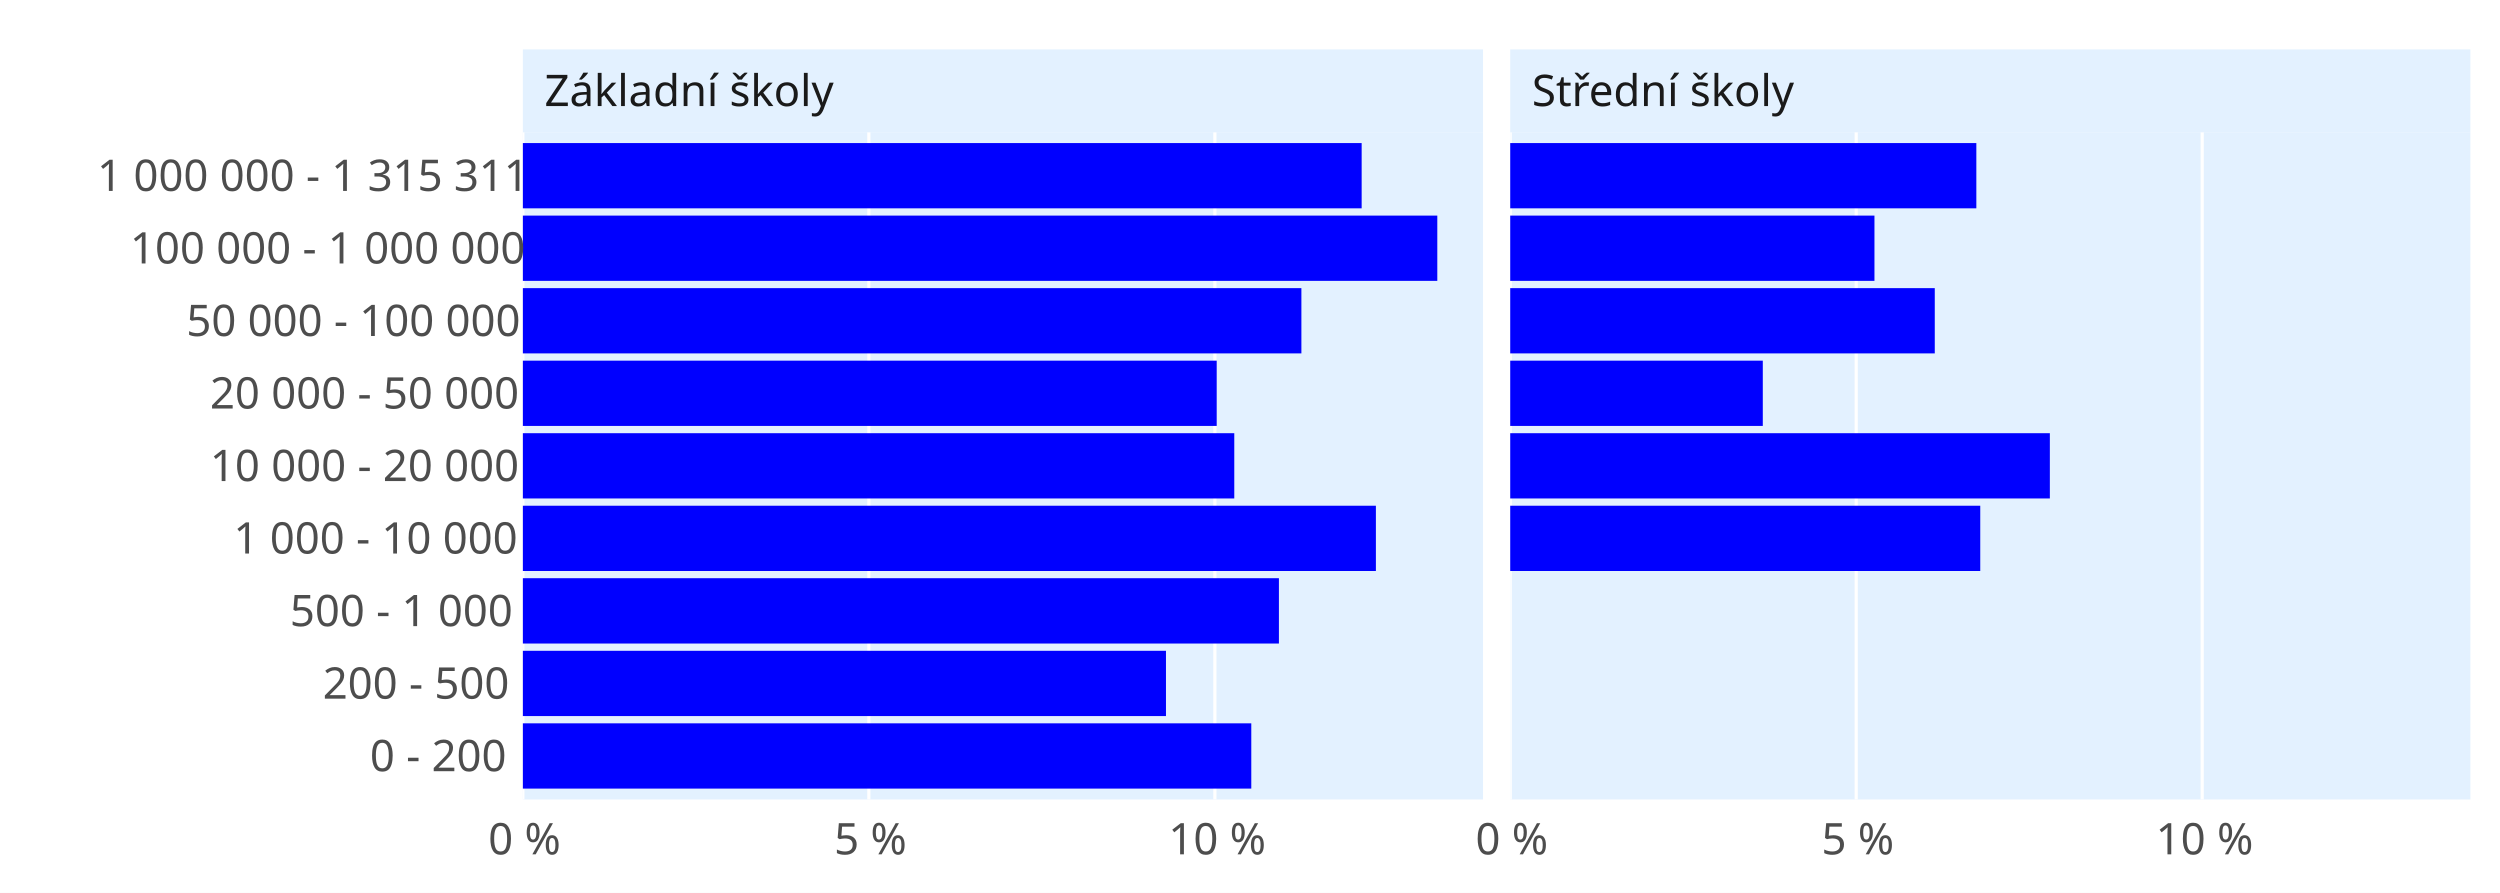
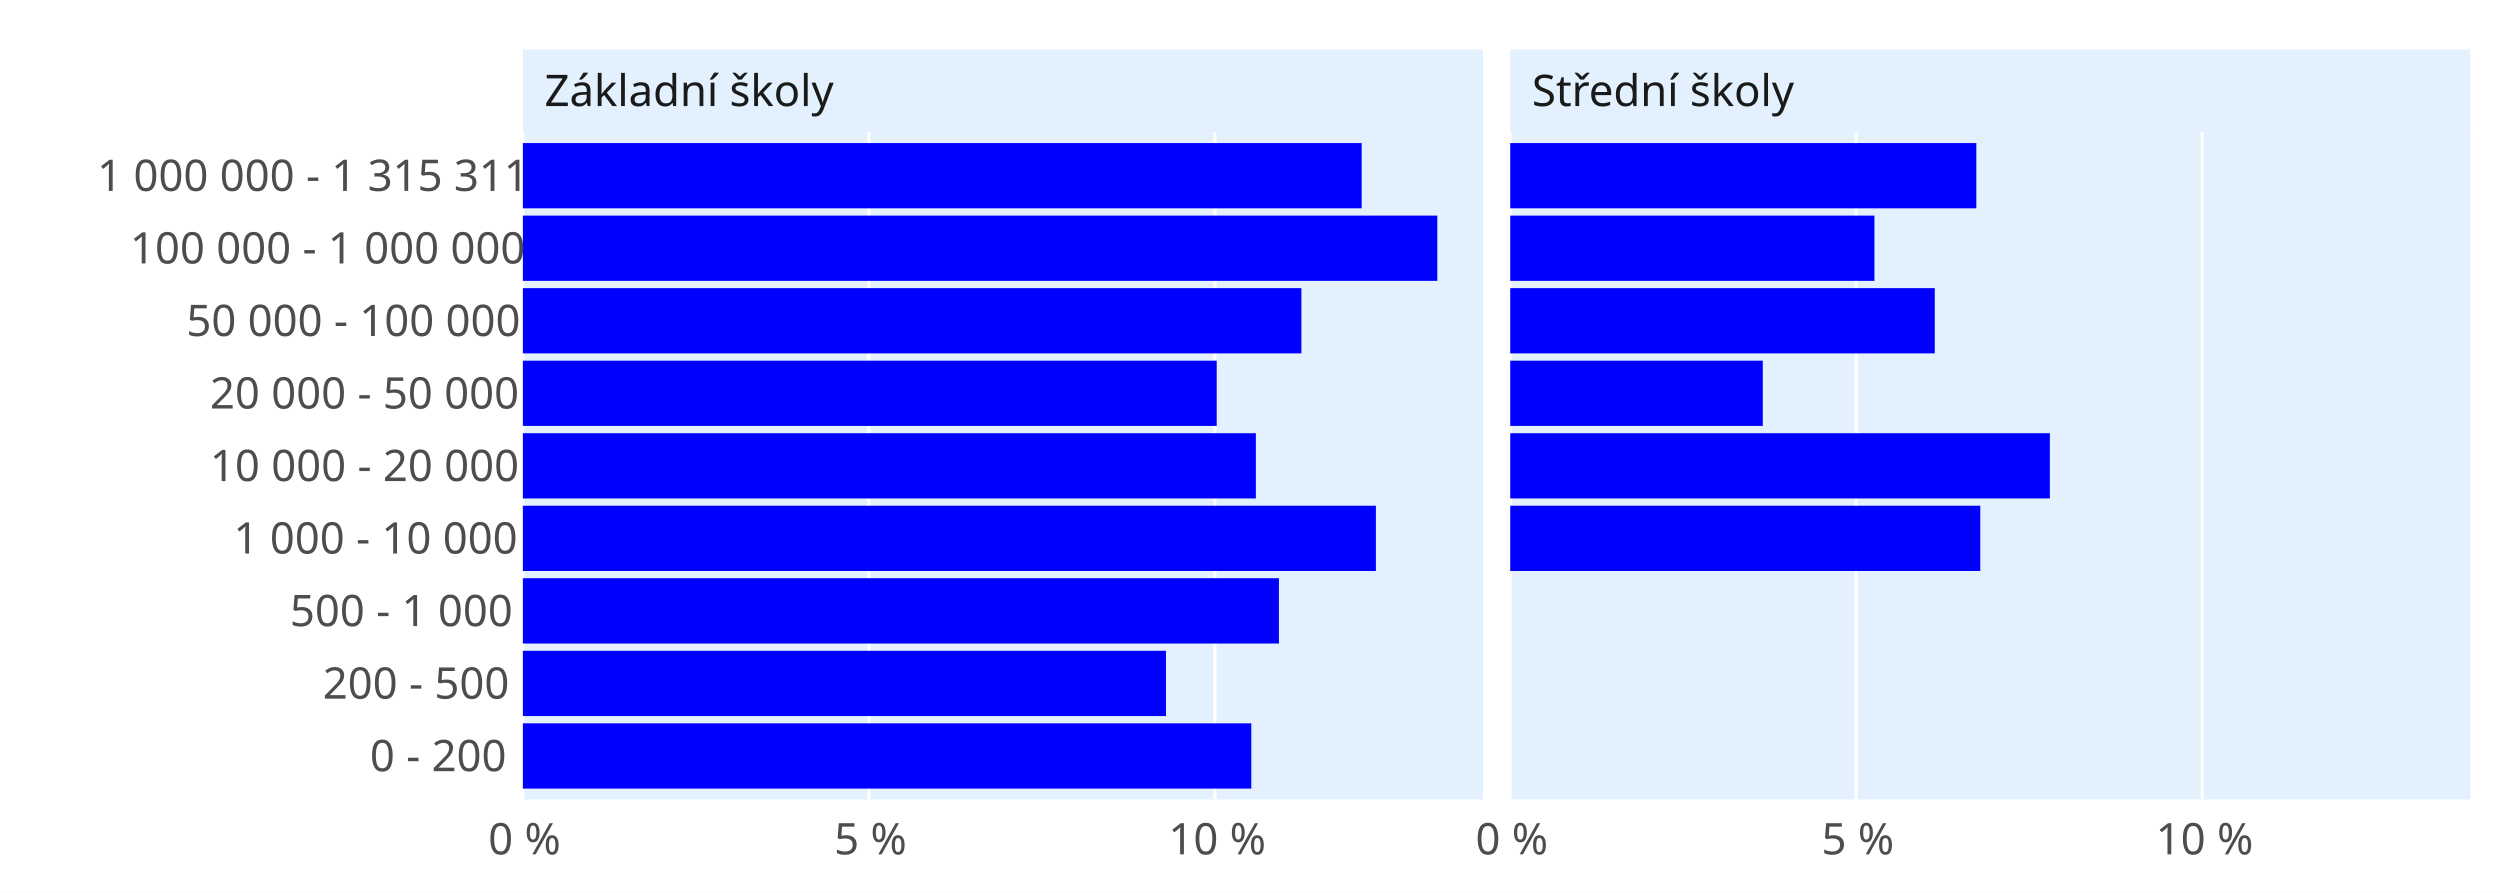
<svg xmlns="http://www.w3.org/2000/svg" viewBox="0 0 504.00 180.00">
  <defs>
    <style type="text/css">
    line, polyline, polygon, path, rect, circle {
      fill: none;
      stroke: #000000;
      stroke-linecap: round;
      stroke-linejoin: round;
      stroke-miterlimit: 10.00;
    }
  </style>
  </defs>
  <rect width="100%" height="100%" style="stroke: none; fill: #FFFFFF;" />
  <defs>
    <clipPath id="cpMTA1LjQxfDI5OC45OHwxNjEuMTd8MjYuNjU=">
      <rect x="105.41" y="26.65" width="193.57" height="134.52" />
    </clipPath>
  </defs>
  <rect x="105.41" y="26.65" width="193.57" height="134.52" style="stroke-width: 1.07; stroke: none; fill: #E3F1FF;" clip-path="url(#cpMTA1LjQxfDI5OC45OHwxNjEuMTd8MjYuNjU=)" />
  <polyline points="105.41,161.17 105.41,26.65 " style="stroke-width: 0.64; stroke: #FFFFFF; stroke-linecap: butt;" clip-path="url(#cpMTA1LjQxfDI5OC45OHwxNjEuMTd8MjYuNjU=)" />
  <polyline points="175.16,161.17 175.16,26.65 " style="stroke-width: 0.64; stroke: #FFFFFF; stroke-linecap: butt;" clip-path="url(#cpMTA1LjQxfDI5OC45OHwxNjEuMTd8MjYuNjU=)" />
  <polyline points="244.92,161.17 244.92,26.65 " style="stroke-width: 0.64; stroke: #FFFFFF; stroke-linecap: butt;" clip-path="url(#cpMTA1LjQxfDI5OC45OHwxNjEuMTd8MjYuNjU=)" />
  <rect x="105.41" y="145.82" width="146.85" height="13.16" style="stroke-width: 1.07; stroke: none; stroke-linecap: square; stroke-linejoin: miter; fill: #0000FF;" clip-path="url(#cpMTA1LjQxfDI5OC45OHwxNjEuMTd8MjYuNjU=)" />
  <rect x="105.41" y="131.20" width="129.65" height="13.16" style="stroke-width: 1.07; stroke: none; stroke-linecap: square; stroke-linejoin: miter; fill: #0000FF;" clip-path="url(#cpMTA1LjQxfDI5OC45OHwxNjEuMTd8MjYuNjU=)" />
  <rect x="105.41" y="116.57" width="152.42" height="13.16" style="stroke-width: 1.07; stroke: none; stroke-linecap: square; stroke-linejoin: miter; fill: #0000FF;" clip-path="url(#cpMTA1LjQxfDI5OC45OHwxNjEuMTd8MjYuNjU=)" />
  <rect x="105.41" y="101.95" width="171.97" height="13.16" style="stroke-width: 1.07; stroke: none; stroke-linecap: square; stroke-linejoin: miter; fill: #0000FF;" clip-path="url(#cpMTA1LjQxfDI5OC45OHwxNjEuMTd8MjYuNjU=)" />
-   <rect x="105.41" y="87.33" width="143.42" height="13.16" style="stroke-width: 1.07; stroke: none; stroke-linecap: square; stroke-linejoin: miter; fill: #0000FF;" clip-path="url(#cpMTA1LjQxfDI5OC45OHwxNjEuMTd8MjYuNjU=)" />
+   <rect x="105.41" y="87.33" width="147.77" height="13.16" style="stroke-width: 1.07; stroke: none; stroke-linecap: square; stroke-linejoin: miter; fill: #0000FF;" clip-path="url(#cpMTA1LjQxfDI5OC45OHwxNjEuMTd8MjYuNjU=)" />
  <rect x="105.41" y="72.71" width="139.88" height="13.16" style="stroke-width: 1.07; stroke: none; stroke-linecap: square; stroke-linejoin: miter; fill: #0000FF;" clip-path="url(#cpMTA1LjQxfDI5OC45OHwxNjEuMTd8MjYuNjU=)" />
  <rect x="105.41" y="58.09" width="156.95" height="13.16" style="stroke-width: 1.07; stroke: none; stroke-linecap: square; stroke-linejoin: miter; fill: #0000FF;" clip-path="url(#cpMTA1LjQxfDI5OC45OHwxNjEuMTd8MjYuNjU=)" />
  <rect x="105.41" y="43.46" width="184.35" height="13.16" style="stroke-width: 1.07; stroke: none; stroke-linecap: square; stroke-linejoin: miter; fill: #0000FF;" clip-path="url(#cpMTA1LjQxfDI5OC45OHwxNjEuMTd8MjYuNjU=)" />
  <rect x="105.41" y="28.84" width="169.10" height="13.16" style="stroke-width: 1.07; stroke: none; stroke-linecap: square; stroke-linejoin: miter; fill: #0000FF;" clip-path="url(#cpMTA1LjQxfDI5OC45OHwxNjEuMTd8MjYuNjU=)" />
  <defs>
    <clipPath id="cpMC4wMHw1MDQuMDB8MTgwLjAwfDAuMDA=">
      <rect x="0.00" y="0.00" width="504.00" height="180.00" />
    </clipPath>
  </defs>
  <defs>
    <clipPath id="cpMzA0LjQ2fDQ5OC4wMnwxNjEuMTd8MjYuNjU=">
      <rect x="304.46" y="26.65" width="193.57" height="134.52" />
    </clipPath>
  </defs>
  <rect x="304.46" y="26.65" width="193.57" height="134.52" style="stroke-width: 1.07; stroke: none; fill: #E3F1FF;" clip-path="url(#cpMzA0LjQ2fDQ5OC4wMnwxNjEuMTd8MjYuNjU=)" />
  <polyline points="304.46,161.17 304.46,26.65 " style="stroke-width: 0.64; stroke: #FFFFFF; stroke-linecap: butt;" clip-path="url(#cpMzA0LjQ2fDQ5OC4wMnwxNjEuMTd8MjYuNjU=)" />
  <polyline points="374.21,161.17 374.21,26.65 " style="stroke-width: 0.64; stroke: #FFFFFF; stroke-linecap: butt;" clip-path="url(#cpMzA0LjQ2fDQ5OC4wMnwxNjEuMTd8MjYuNjU=)" />
  <polyline points="443.96,161.17 443.96,26.65 " style="stroke-width: 0.64; stroke: #FFFFFF; stroke-linecap: butt;" clip-path="url(#cpMzA0LjQ2fDQ5OC4wMnwxNjEuMTd8MjYuNjU=)" />
  <rect x="304.46" y="145.82" width="0.00" height="13.16" style="stroke-width: 1.07; stroke: none; stroke-linecap: square; stroke-linejoin: miter; fill: #0000FF;" clip-path="url(#cpMzA0LjQ2fDQ5OC4wMnwxNjEuMTd8MjYuNjU=)" />
  <rect x="304.46" y="131.20" width="0.00" height="13.16" style="stroke-width: 1.07; stroke: none; stroke-linecap: square; stroke-linejoin: miter; fill: #0000FF;" clip-path="url(#cpMzA0LjQ2fDQ5OC4wMnwxNjEuMTd8MjYuNjU=)" />
  <rect x="304.46" y="116.57" width="0.00" height="13.16" style="stroke-width: 1.07; stroke: none; stroke-linecap: square; stroke-linejoin: miter; fill: #0000FF;" clip-path="url(#cpMzA0LjQ2fDQ5OC4wMnwxNjEuMTd8MjYuNjU=)" />
  <rect x="304.46" y="101.95" width="94.76" height="13.16" style="stroke-width: 1.07; stroke: none; stroke-linecap: square; stroke-linejoin: miter; fill: #0000FF;" clip-path="url(#cpMzA0LjQ2fDQ5OC4wMnwxNjEuMTd8MjYuNjU=)" />
  <rect x="304.46" y="87.33" width="108.79" height="13.16" style="stroke-width: 1.07; stroke: none; stroke-linecap: square; stroke-linejoin: miter; fill: #0000FF;" clip-path="url(#cpMzA0LjQ2fDQ5OC4wMnwxNjEuMTd8MjYuNjU=)" />
  <rect x="304.46" y="72.71" width="50.92" height="13.16" style="stroke-width: 1.07; stroke: none; stroke-linecap: square; stroke-linejoin: miter; fill: #0000FF;" clip-path="url(#cpMzA0LjQ2fDQ5OC4wMnwxNjEuMTd8MjYuNjU=)" />
  <rect x="304.46" y="58.09" width="85.59" height="13.16" style="stroke-width: 1.07; stroke: none; stroke-linecap: square; stroke-linejoin: miter; fill: #0000FF;" clip-path="url(#cpMzA0LjQ2fDQ5OC4wMnwxNjEuMTd8MjYuNjU=)" />
  <rect x="304.46" y="43.46" width="73.43" height="13.16" style="stroke-width: 1.07; stroke: none; stroke-linecap: square; stroke-linejoin: miter; fill: #0000FF;" clip-path="url(#cpMzA0LjQ2fDQ5OC4wMnwxNjEuMTd8MjYuNjU=)" />
  <rect x="304.46" y="28.84" width="93.97" height="13.16" style="stroke-width: 1.07; stroke: none; stroke-linecap: square; stroke-linejoin: miter; fill: #0000FF;" clip-path="url(#cpMzA0LjQ2fDQ5OC4wMnwxNjEuMTd8MjYuNjU=)" />
  <defs>
    <clipPath id="cpMC4wMHw1MDQuMDB8MTgwLjAwfDAuMDA=">
      <rect x="0.00" y="0.00" width="504.00" height="180.00" />
    </clipPath>
  </defs>
  <defs>
    <clipPath id="cpMTA1LjQxfDI5OC45OHwyNi42NXw5Ljk2">
      <rect x="105.41" y="9.96" width="193.57" height="16.69" />
    </clipPath>
  </defs>
  <rect x="105.41" y="9.96" width="193.57" height="16.69" style="stroke-width: 1.07; stroke: none; fill: #E3F1FF;" clip-path="url(#cpMTA1LjQxfDI5OC45OHwyNi42NXw5Ljk2)" />
  <g clip-path="url(#cpMTA1LjQxfDI5OC45OHwyNi42NXw5Ljk2)">
    <text x="109.79" y="21.38" style="font-size: 8.80px; fill: #1A1A1A; font-family: IBM Plex Sans Condensed;" textLength="51.12px" lengthAdjust="spacingAndGlyphs">Základní školy</text>
  </g>
  <defs>
    <clipPath id="cpMC4wMHw1MDQuMDB8MTgwLjAwfDAuMDA=">
      <rect x="0.00" y="0.00" width="504.00" height="180.00" />
    </clipPath>
  </defs>
  <defs>
    <clipPath id="cpMzA0LjQ2fDQ5OC4wMnwyNi42NXw5Ljk2">
      <rect x="304.46" y="9.96" width="193.57" height="16.69" />
    </clipPath>
  </defs>
  <rect x="304.46" y="9.96" width="193.57" height="16.69" style="stroke-width: 1.07; stroke: none; fill: #E3F1FF;" clip-path="url(#cpMzA0LjQ2fDQ5OC4wMnwyNi42NXw5Ljk2)" />
  <g clip-path="url(#cpMzA0LjQ2fDQ5OC4wMnwyNi42NXw5Ljk2)">
    <text x="308.84" y="21.38" style="font-size: 8.80px; fill: #1A1A1A; font-family: IBM Plex Sans Condensed;" textLength="46.33px" lengthAdjust="spacingAndGlyphs">Střední školy</text>
  </g>
  <defs>
    <clipPath id="cpMC4wMHw1MDQuMDB8MTgwLjAwfDAuMDA=">
      <rect x="0.00" y="0.00" width="504.00" height="180.00" />
    </clipPath>
  </defs>
  <g clip-path="url(#cpMC4wMHw1MDQuMDB8MTgwLjAwfDAuMDA=)">
    <text x="98.42" y="172.24" style="font-size: 8.80px; fill: #4D4D4D; font-family: IBM Plex Sans Condensed;" textLength="13.98px" lengthAdjust="spacingAndGlyphs">0 %</text>
  </g>
  <g clip-path="url(#cpMC4wMHw1MDQuMDB8MTgwLjAwfDAuMDA=)">
    <text x="168.17" y="172.24" style="font-size: 8.80px; fill: #4D4D4D; font-family: IBM Plex Sans Condensed;" textLength="13.98px" lengthAdjust="spacingAndGlyphs">5 %</text>
  </g>
  <g clip-path="url(#cpMC4wMHw1MDQuMDB8MTgwLjAwfDAuMDA=)">
    <text x="235.55" y="172.24" style="font-size: 8.80px; fill: #4D4D4D; font-family: IBM Plex Sans Condensed;" textLength="18.74px" lengthAdjust="spacingAndGlyphs">10 %</text>
  </g>
  <g clip-path="url(#cpMC4wMHw1MDQuMDB8MTgwLjAwfDAuMDA=)">
    <text x="297.46" y="172.24" style="font-size: 8.80px; fill: #4D4D4D; font-family: IBM Plex Sans Condensed;" textLength="13.98px" lengthAdjust="spacingAndGlyphs">0 %</text>
  </g>
  <g clip-path="url(#cpMC4wMHw1MDQuMDB8MTgwLjAwfDAuMDA=)">
    <text x="367.22" y="172.24" style="font-size: 8.80px; fill: #4D4D4D; font-family: IBM Plex Sans Condensed;" textLength="13.98px" lengthAdjust="spacingAndGlyphs">5 %</text>
  </g>
  <g clip-path="url(#cpMC4wMHw1MDQuMDB8MTgwLjAwfDAuMDA=)">
    <text x="434.60" y="172.24" style="font-size: 8.80px; fill: #4D4D4D; font-family: IBM Plex Sans Condensed;" textLength="18.74px" lengthAdjust="spacingAndGlyphs">10 %</text>
  </g>
  <g clip-path="url(#cpMC4wMHw1MDQuMDB8MTgwLjAwfDAuMDA=)">
    <text x="74.57" y="155.47" style="font-size: 8.80px; fill: #4D4D4D; font-family: IBM Plex Sans Condensed;" textLength="25.91px" lengthAdjust="spacingAndGlyphs">0 - 200</text>
  </g>
  <g clip-path="url(#cpMC4wMHw1MDQuMDB8MTgwLjAwfDAuMDA=)">
    <text x="65.07" y="140.85" style="font-size: 8.80px; fill: #4D4D4D; font-family: IBM Plex Sans Condensed;" textLength="35.41px" lengthAdjust="spacingAndGlyphs">200 - 500</text>
  </g>
  <g clip-path="url(#cpMC4wMHw1MDQuMDB8MTgwLjAwfDAuMDA=)">
    <text x="58.45" y="126.23" style="font-size: 8.80px; fill: #4D4D4D; font-family: IBM Plex Sans Condensed;" textLength="42.03px" lengthAdjust="spacingAndGlyphs">500 - 1 000</text>
  </g>
  <g clip-path="url(#cpMC4wMHw1MDQuMDB8MTgwLjAwfDAuMDA=)">
    <text x="47.08" y="111.60" style="font-size: 8.80px; fill: #4D4D4D; font-family: IBM Plex Sans Condensed;" textLength="53.40px" lengthAdjust="spacingAndGlyphs">1 000 - 10 000</text>
  </g>
  <g clip-path="url(#cpMC4wMHw1MDQuMDB8MTgwLjAwfDAuMDA=)">
    <text x="42.33" y="96.98" style="font-size: 8.80px; fill: #4D4D4D; font-family: IBM Plex Sans Condensed;" textLength="58.15px" lengthAdjust="spacingAndGlyphs">10 000 - 20 000</text>
  </g>
  <g clip-path="url(#cpMC4wMHw1MDQuMDB8MTgwLjAwfDAuMDA=)">
    <text x="42.33" y="82.36" style="font-size: 8.80px; fill: #4D4D4D; font-family: IBM Plex Sans Condensed;" textLength="58.15px" lengthAdjust="spacingAndGlyphs">20 000 - 50 000</text>
  </g>
  <g clip-path="url(#cpMC4wMHw1MDQuMDB8MTgwLjAwfDAuMDA=)">
    <text x="37.58" y="67.74" style="font-size: 8.80px; fill: #4D4D4D; font-family: IBM Plex Sans Condensed;" textLength="62.90px" lengthAdjust="spacingAndGlyphs">50 000 - 100 000</text>
  </g>
  <g clip-path="url(#cpMC4wMHw1MDQuMDB8MTgwLjAwfDAuMDA=)">
    <text x="26.21" y="53.12" style="font-size: 8.80px; fill: #4D4D4D; font-family: IBM Plex Sans Condensed;" textLength="74.27px" lengthAdjust="spacingAndGlyphs">100 000 - 1 000 000</text>
  </g>
  <g clip-path="url(#cpMC4wMHw1MDQuMDB8MTgwLjAwfDAuMDA=)">
    <text x="19.59" y="38.49" style="font-size: 8.80px; fill: #4D4D4D; font-family: IBM Plex Sans Condensed;" textLength="80.89px" lengthAdjust="spacingAndGlyphs">1 000 000 - 1 315 311</text>
  </g>
</svg>
